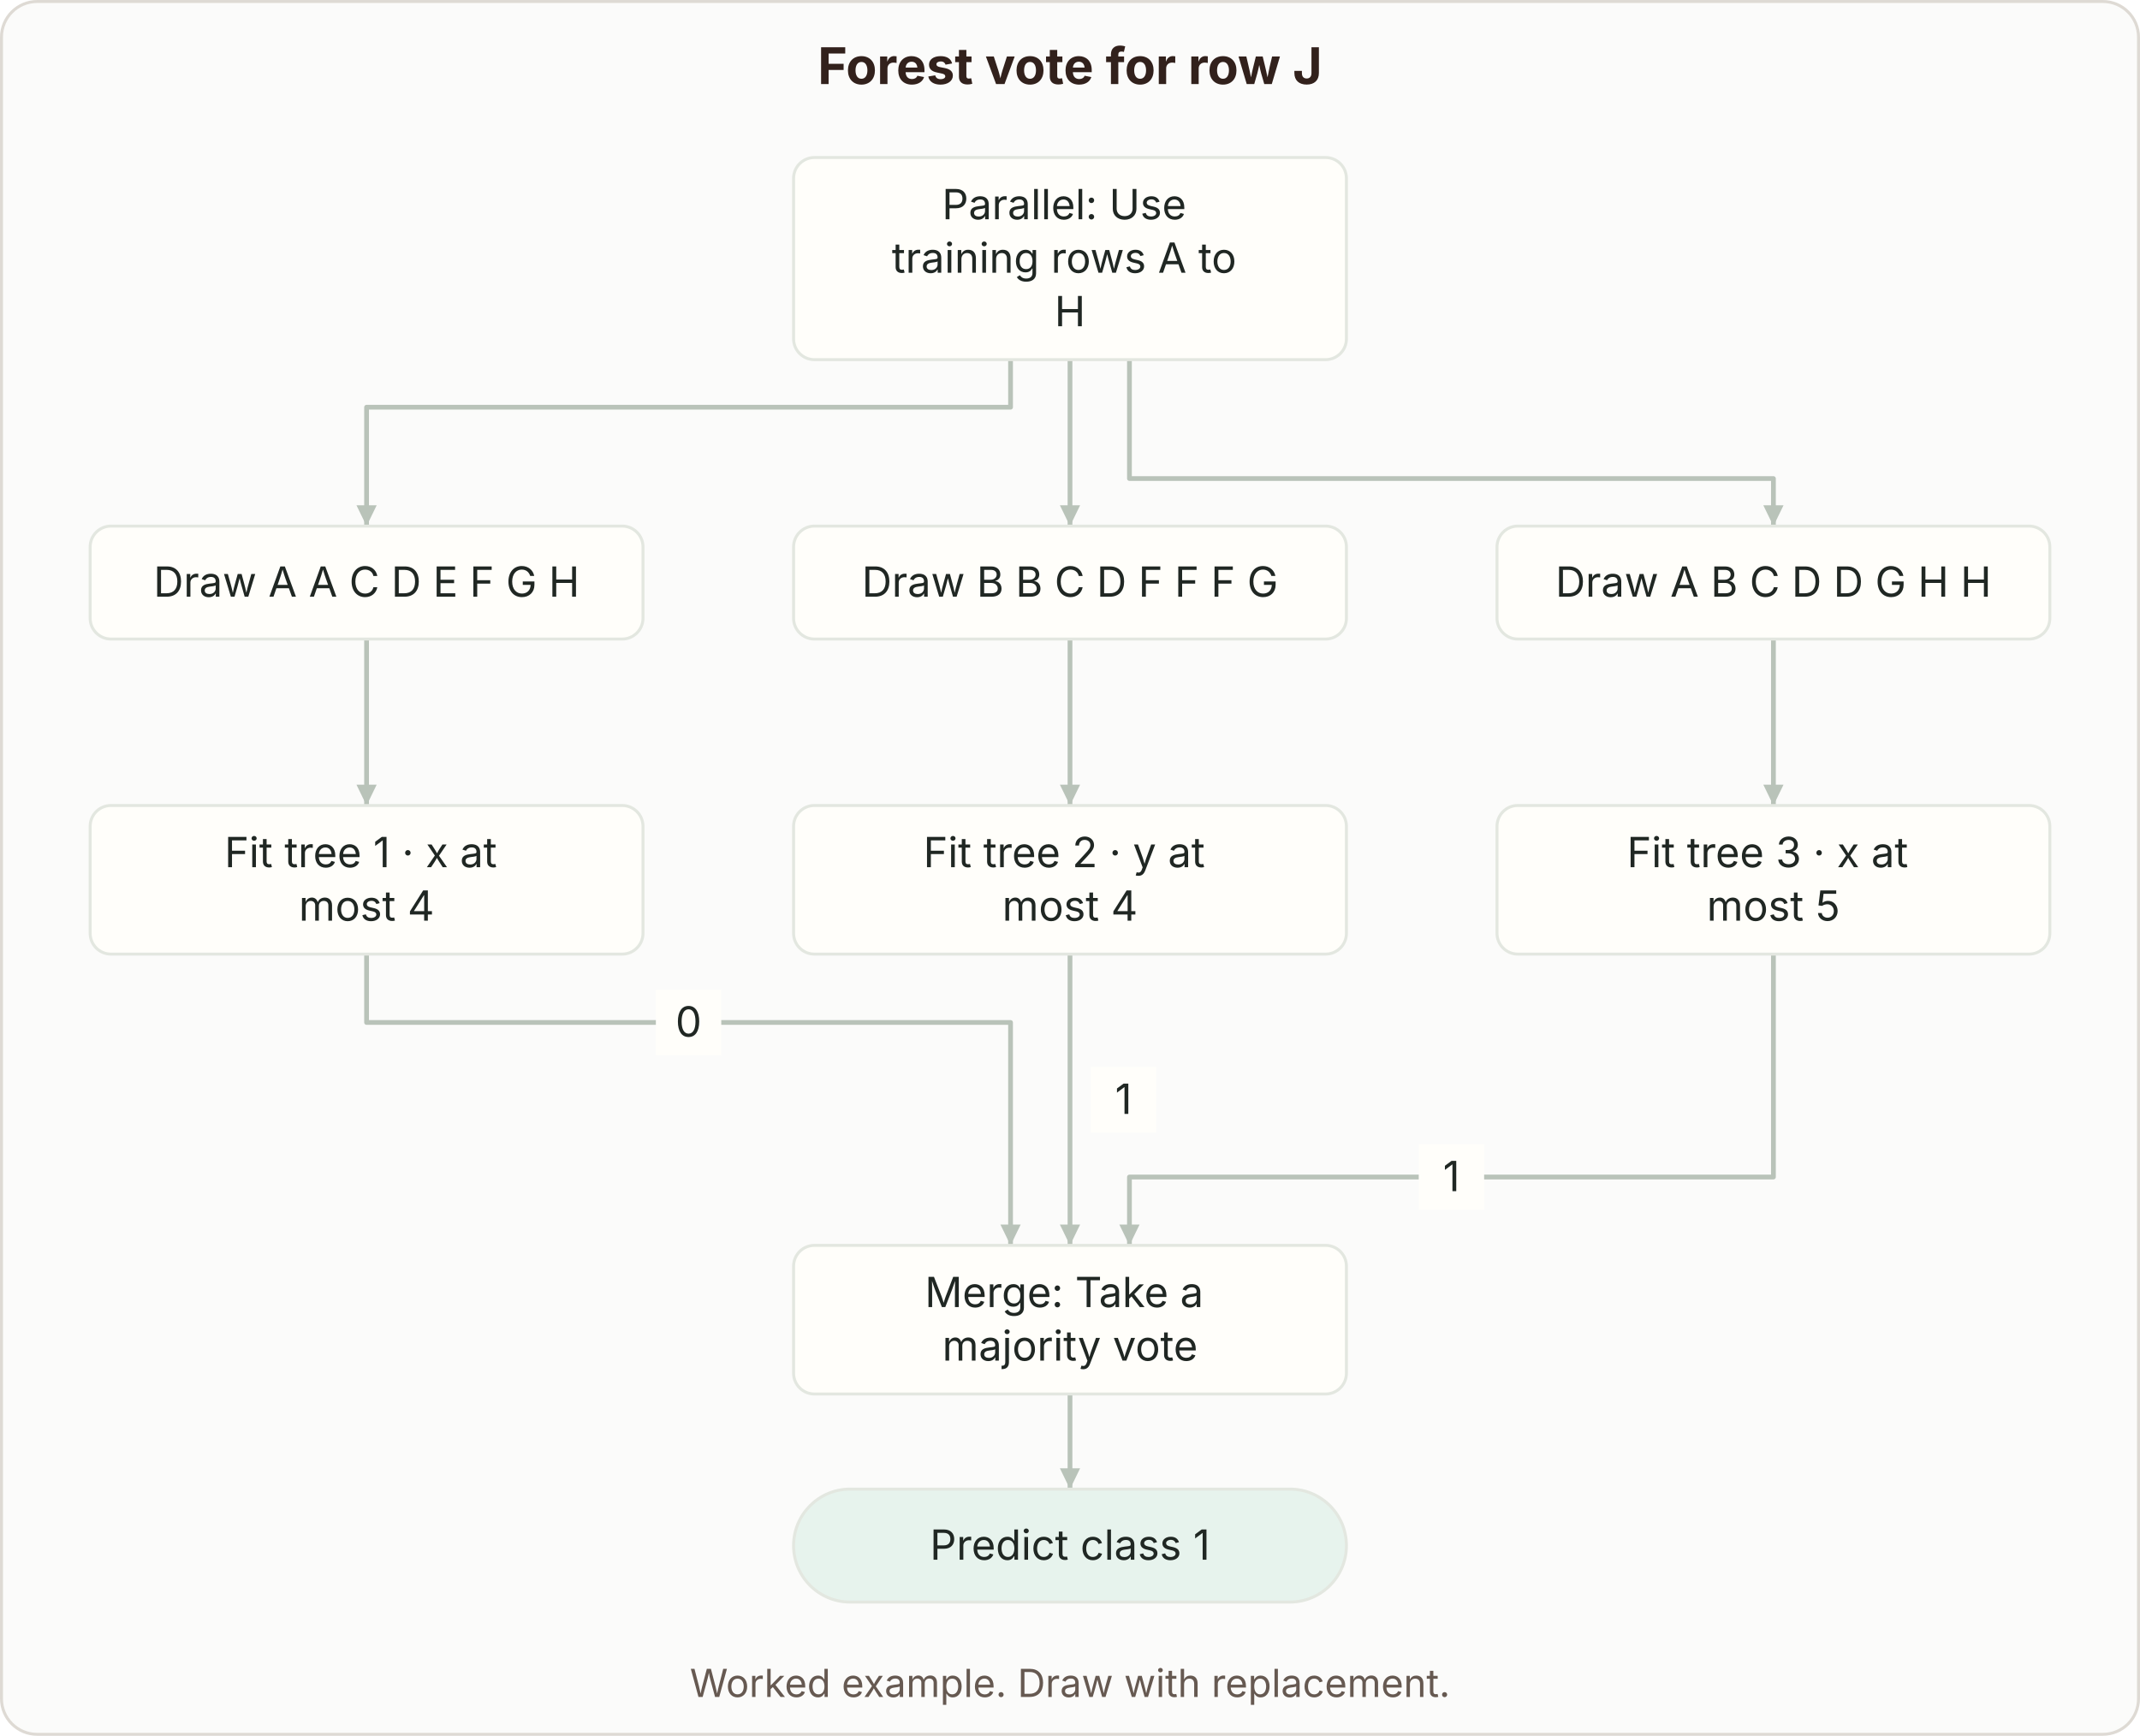
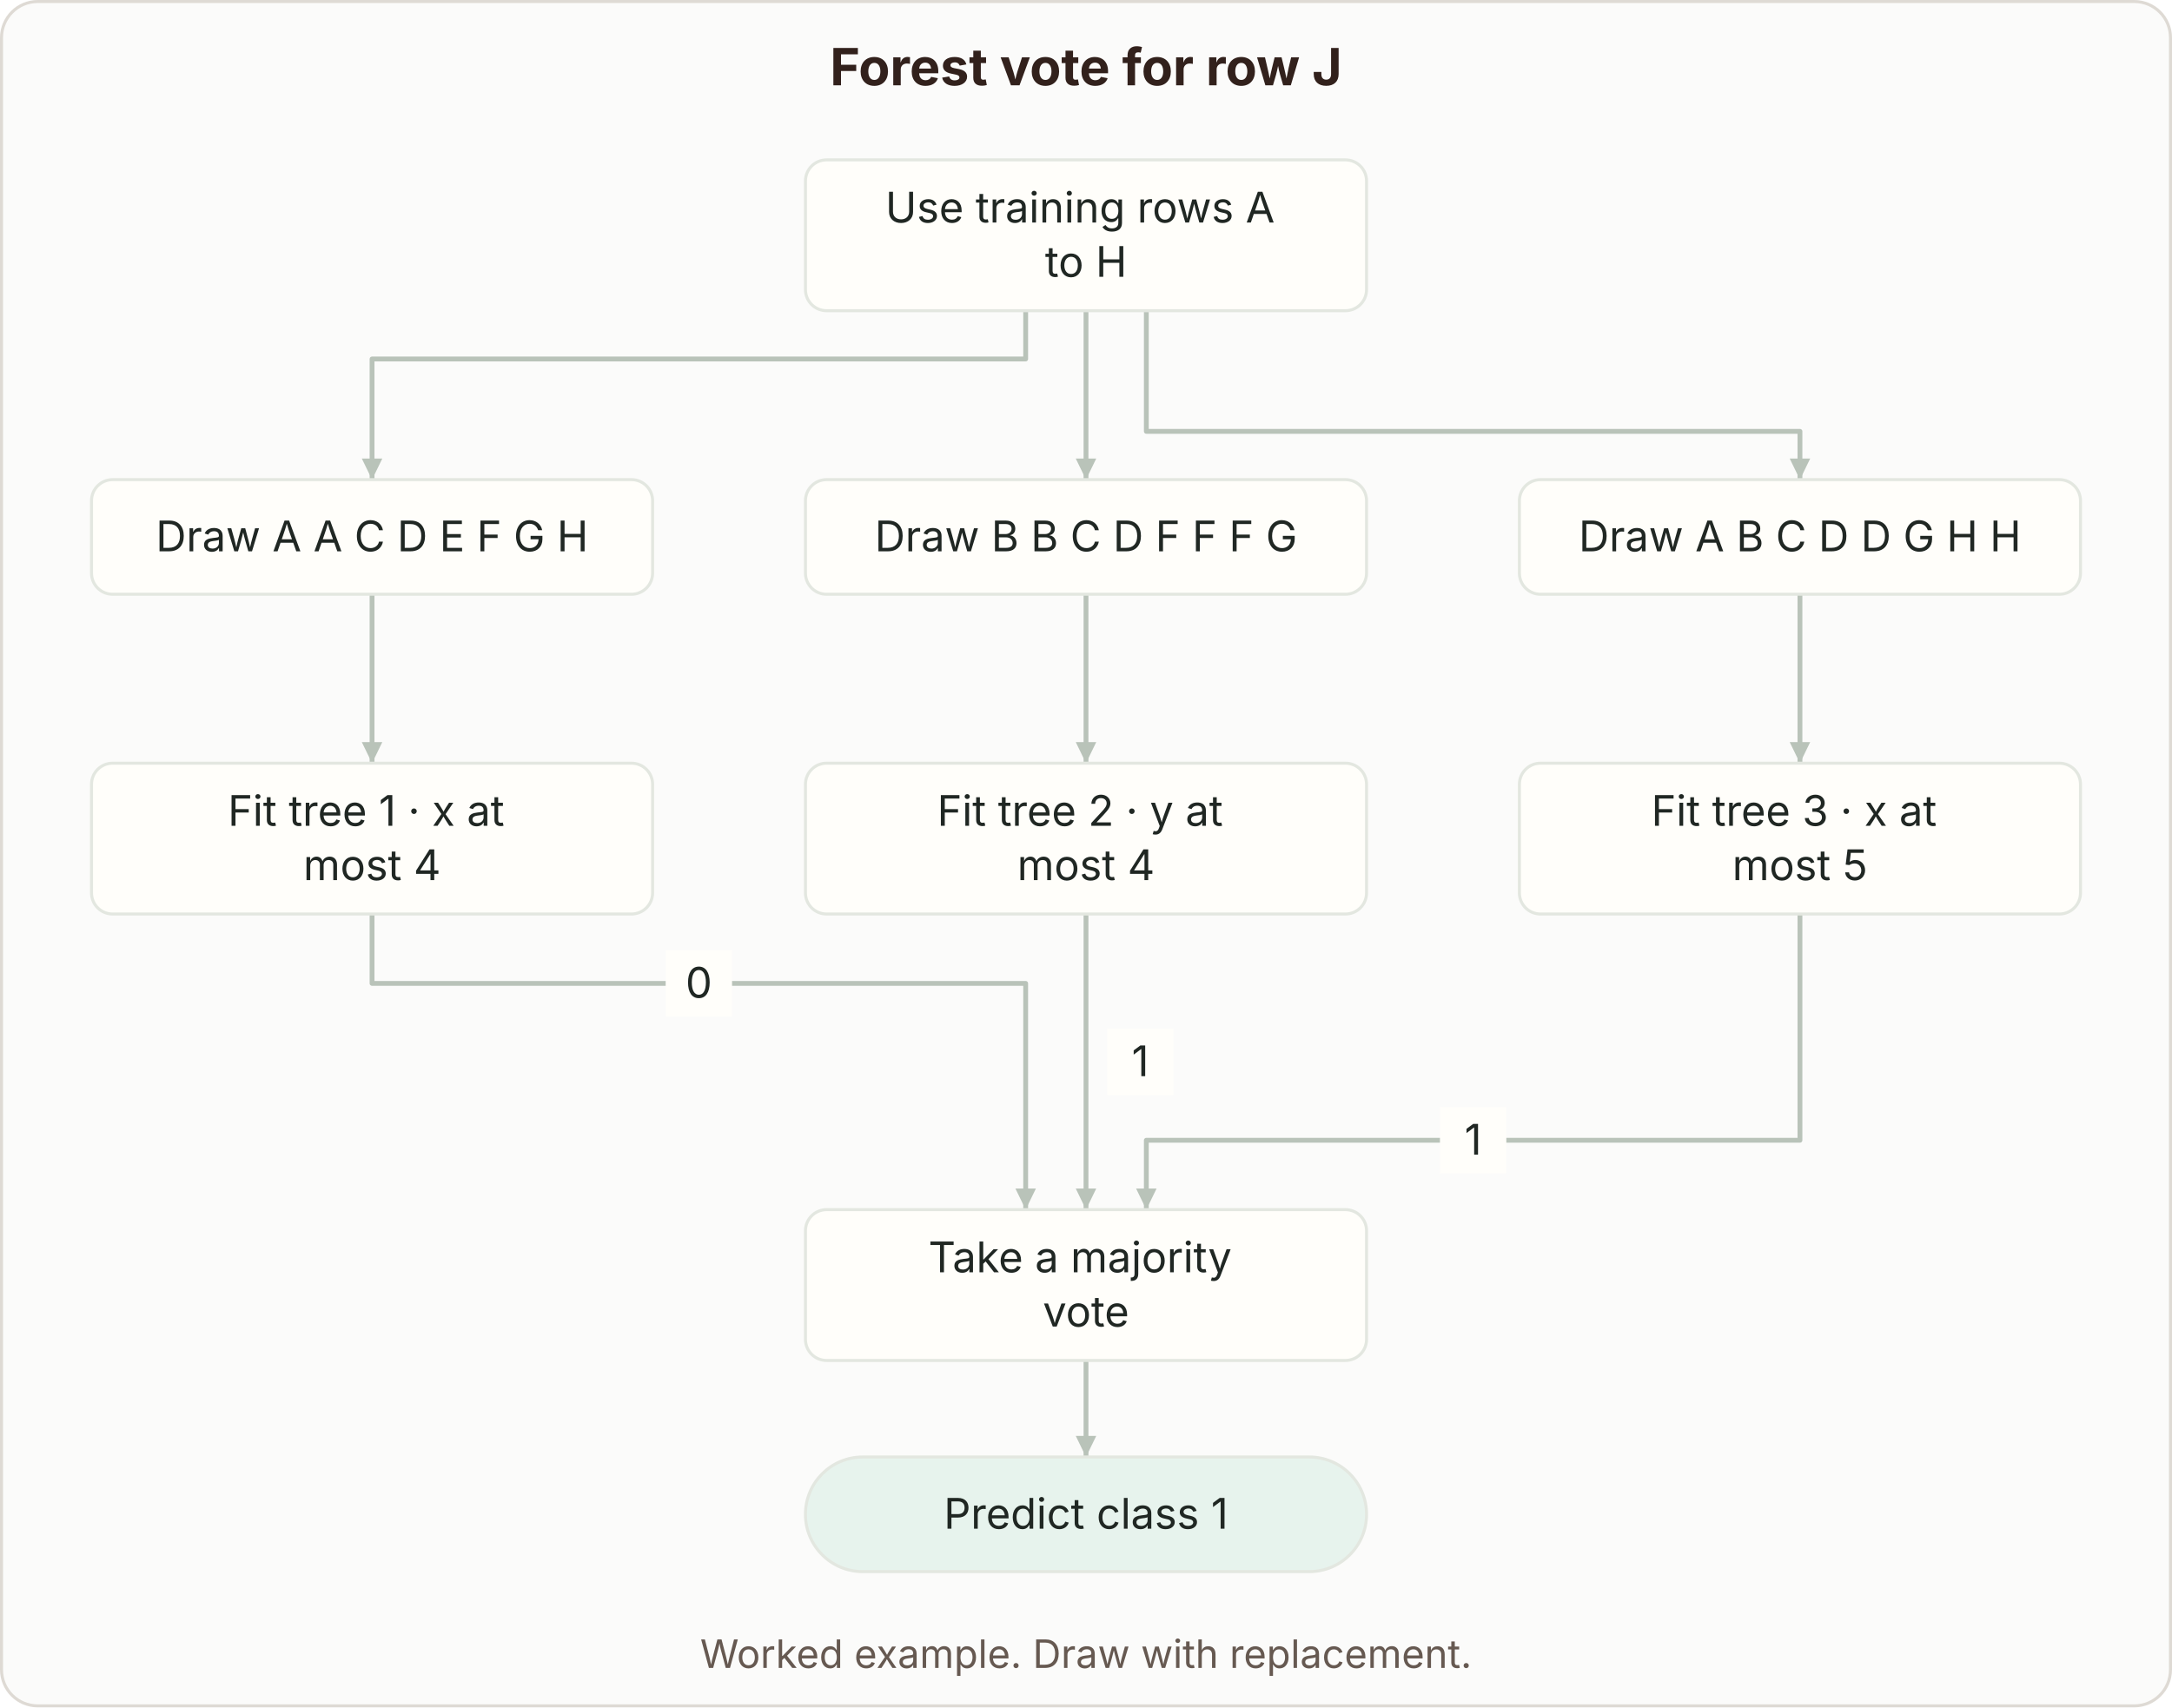
- <svg xmlns="http://www.w3.org/2000/svg" width="720" height="584" viewBox="0 0 720 584" role="img" aria-label="Forest vote for row J Use training rows A to H: simultaneous parallel routes Take a majority vote: merge incoming routes before continuing Use training rows A to H → Draw A A C D E F G H Draw A A C D E F G H → Fit tree 1 · x at most 4 Fit tree 1 · x at most 4 — 0 → Take a majority vote Use training rows A to H → Draw B B C D F F F G Draw B B C D F F F G → Fit tree 2 · y at most 4 Fit tree 2 · y at most 4 — 1 → Take a majority vote Use training rows A to H → Draw A B C D D G H H Draw A B C D D G H H → Fit tree 3 · x at most 5 Fit tree 3 · x at most 5 — 1 → Take a majority vote Take a majority vote → Predict class 1 Worked example. Draw with replacement." font-family="Inter, Liberation Sans, Arial, sans-serif" style="display:block;max-width:none;margin-inline:auto;--color-ink:#202723;--color-ink-2:#5d675f;--color-line:#e3e7e0;--viz-surface:#fffefa" data-tutor-diagram="flow">
-   <rect x="0.5" y="0.5" width="719" height="583" rx="12" fill="var(--viz-surface, #fbfbfa)" stroke="var(--color-line, #dedad4)" />
+ <svg xmlns="http://www.w3.org/2000/svg" width="720" height="566" viewBox="0 0 720 566" role="img" aria-label="Forest vote for row J Use training rows A to H: simultaneous parallel routes Take a majority vote: merge incoming routes before continuing Use training rows A to H → Draw A A C D E F G H Draw A A C D E F G H → Fit tree 1 · x at most 4 Fit tree 1 · x at most 4 — 0 → Take a majority vote Use training rows A to H → Draw B B C D F F F G Draw B B C D F F F G → Fit tree 2 · y at most 4 Fit tree 2 · y at most 4 — 1 → Take a majority vote Use training rows A to H → Draw A B C D D G H H Draw A B C D D G H H → Fit tree 3 · x at most 5 Fit tree 3 · x at most 5 — 1 → Take a majority vote Take a majority vote → Predict class 1 Worked example. Draw with replacement." font-family="Inter, Liberation Sans, Arial, sans-serif" style="display:block;max-width:none;margin-inline:auto;--color-ink:#202723;--color-ink-2:#5d675f;--color-line:#e3e7e0;--viz-surface:#fffefa" data-tutor-diagram="flow">
+   <rect x="0.5" y="0.5" width="719" height="565" rx="12" fill="var(--viz-surface, #fbfbfa)" stroke="var(--color-line, #dedad4)" />
  <text x="360" y="22.5" fill="var(--color-ink, #32211c)" font-size="17" font-weight="700" text-anchor="middle">
    <tspan x="360" y="28.28">Forest vote for row J</tspan>
  </text>
  <g transform="translate(0 39)">
    <g data-tutor-edge="s:a">
      <g>
-         <polyline points="340,82 340,98 123.333,98 123.333,138" fill="none" stroke="#b9c3b9" stroke-width="1.6" stroke-linecap="round" stroke-linejoin="round" />
-         <polygon points="123.333,138 119.933,131 126.733,131" fill="#b9c3b9" data-tutor-arrowhead="" />
+         <polyline points="340,64 340,80 123.333,80 123.333,120" fill="none" stroke="#b9c3b9" stroke-width="1.6" stroke-linecap="round" stroke-linejoin="round" />
+         <polygon points="123.333,120 119.933,113 126.733,113" fill="#b9c3b9" data-tutor-arrowhead="" />
      </g>
    </g>
    <g data-tutor-edge="a:d">
      <g>
-         <polyline points="123.333,176 123.333,192 123.333,192 123.333,232" fill="none" stroke="#b9c3b9" stroke-width="1.6" stroke-linecap="round" stroke-linejoin="round" />
-         <polygon points="123.333,232 119.933,225 126.733,225" fill="#b9c3b9" data-tutor-arrowhead="" />
+         <polyline points="123.333,158 123.333,174 123.333,174 123.333,214" fill="none" stroke="#b9c3b9" stroke-width="1.6" stroke-linecap="round" stroke-linejoin="round" />
+         <polygon points="123.333,214 119.933,207 126.733,207" fill="#b9c3b9" data-tutor-arrowhead="" />
      </g>
    </g>
    <g data-tutor-edge="d:v">
      <g>
-         <polyline points="123.333,282 123.333,305 340,305 340,380" fill="none" stroke="#b9c3b9" stroke-width="1.6" stroke-linecap="round" stroke-linejoin="round" />
-         <polygon points="340,380 336.6,373 343.4,373" fill="#b9c3b9" data-tutor-arrowhead="" />
+         <polyline points="123.333,264 123.333,287 340,287 340,362" fill="none" stroke="#b9c3b9" stroke-width="1.6" stroke-linecap="round" stroke-linejoin="round" />
+         <polygon points="340,362 336.6,355 343.4,355" fill="#b9c3b9" data-tutor-arrowhead="" />
      </g>
    </g>
    <g data-tutor-edge="s:b">
      <g>
-         <polyline points="360,82 360,110 360,110 360,138" fill="none" stroke="#b9c3b9" stroke-width="1.6" stroke-linecap="round" stroke-linejoin="round" />
-         <polygon points="360,138 356.6,131 363.4,131" fill="#b9c3b9" data-tutor-arrowhead="" />
+         <polyline points="360,64 360,92 360,92 360,120" fill="none" stroke="#b9c3b9" stroke-width="1.6" stroke-linecap="round" stroke-linejoin="round" />
+         <polygon points="360,120 356.6,113 363.4,113" fill="#b9c3b9" data-tutor-arrowhead="" />
      </g>
    </g>
    <g data-tutor-edge="b:e">
      <g>
-         <polyline points="360,176 360,204 360,204 360,232" fill="none" stroke="#b9c3b9" stroke-width="1.6" stroke-linecap="round" stroke-linejoin="round" />
-         <polygon points="360,232 356.6,225 363.4,225" fill="#b9c3b9" data-tutor-arrowhead="" />
+         <polyline points="360,158 360,186 360,186 360,214" fill="none" stroke="#b9c3b9" stroke-width="1.6" stroke-linecap="round" stroke-linejoin="round" />
+         <polygon points="360,214 356.6,207 363.4,207" fill="#b9c3b9" data-tutor-arrowhead="" />
      </g>
    </g>
    <g data-tutor-edge="e:v">
      <g>
-         <polyline points="360,282 360,331 360,331 360,380" fill="none" stroke="#b9c3b9" stroke-width="1.6" stroke-linecap="round" stroke-linejoin="round" />
-         <polygon points="360,380 356.6,373 363.4,373" fill="#b9c3b9" data-tutor-arrowhead="" />
+         <polyline points="360,264 360,313 360,313 360,362" fill="none" stroke="#b9c3b9" stroke-width="1.6" stroke-linecap="round" stroke-linejoin="round" />
+         <polygon points="360,362 356.6,355 363.4,355" fill="#b9c3b9" data-tutor-arrowhead="" />
      </g>
    </g>
    <g data-tutor-edge="s:c">
      <g>
-         <polyline points="380,82 380,122 596.667,122 596.667,138" fill="none" stroke="#b9c3b9" stroke-width="1.6" stroke-linecap="round" stroke-linejoin="round" />
-         <polygon points="596.667,138 593.267,131 600.067,131" fill="#b9c3b9" data-tutor-arrowhead="" />
+         <polyline points="380,64 380,104 596.667,104 596.667,120" fill="none" stroke="#b9c3b9" stroke-width="1.6" stroke-linecap="round" stroke-linejoin="round" />
+         <polygon points="596.667,120 593.267,113 600.067,113" fill="#b9c3b9" data-tutor-arrowhead="" />
      </g>
    </g>
    <g data-tutor-edge="c:f">
      <g>
-         <polyline points="596.667,176 596.667,216 596.667,216 596.667,232" fill="none" stroke="#b9c3b9" stroke-width="1.6" stroke-linecap="round" stroke-linejoin="round" />
-         <polygon points="596.667,232 593.267,225 600.067,225" fill="#b9c3b9" data-tutor-arrowhead="" />
+         <polyline points="596.667,158 596.667,198 596.667,198 596.667,214" fill="none" stroke="#b9c3b9" stroke-width="1.6" stroke-linecap="round" stroke-linejoin="round" />
+         <polygon points="596.667,214 593.267,207 600.067,207" fill="#b9c3b9" data-tutor-arrowhead="" />
      </g>
    </g>
    <g data-tutor-edge="f:v">
      <g>
-         <polyline points="596.667,282 596.667,357 380,357 380,380" fill="none" stroke="#b9c3b9" stroke-width="1.6" stroke-linecap="round" stroke-linejoin="round" />
-         <polygon points="380,380 376.6,373 383.4,373" fill="#b9c3b9" data-tutor-arrowhead="" />
+         <polyline points="596.667,264 596.667,339 380,339 380,362" fill="none" stroke="#b9c3b9" stroke-width="1.6" stroke-linecap="round" stroke-linejoin="round" />
+         <polygon points="380,362 376.6,355 383.4,355" fill="#b9c3b9" data-tutor-arrowhead="" />
      </g>
    </g>
    <g data-tutor-edge="v:w">
      <g>
-         <polyline points="360,430 360,446 360,446 360,462" fill="none" stroke="#b9c3b9" stroke-width="1.6" stroke-linecap="round" stroke-linejoin="round" />
-         <polygon points="360,462 356.6,455 363.4,455" fill="#b9c3b9" data-tutor-arrowhead="" />
+         <polyline points="360,412 360,428 360,428 360,444" fill="none" stroke="#b9c3b9" stroke-width="1.6" stroke-linecap="round" stroke-linejoin="round" />
+         <polygon points="360,444 356.6,437 363.4,437" fill="#b9c3b9" data-tutor-arrowhead="" />
      </g>
    </g>
    <g>
-       <rect x="220.667" y="294" width="22" height="22" fill="#fffefa" />
-       <text x="231.667" y="305" fill="#202723" font-size="14" font-weight="400" text-anchor="middle">
-         <tspan x="231.667" y="309.76">0</tspan>
+       <rect x="220.667" y="276" width="22" height="22" fill="#fffefa" />
+       <text x="231.667" y="287" fill="#202723" font-size="14" font-weight="400" text-anchor="middle">
+         <tspan x="231.667" y="291.76">0</tspan>
      </text>
    </g>
    <g>
-       <rect x="367" y="320" width="22" height="22" fill="#fffefa" />
-       <text x="378" y="331" fill="#202723" font-size="14" font-weight="400" text-anchor="middle">
-         <tspan x="378" y="335.76">1</tspan>
+       <rect x="367" y="302" width="22" height="22" fill="#fffefa" />
+       <text x="378" y="313" fill="#202723" font-size="14" font-weight="400" text-anchor="middle">
+         <tspan x="378" y="317.76">1</tspan>
      </text>
    </g>
    <g>
-       <rect x="477.333" y="346" width="22" height="22" fill="#fffefa" />
-       <text x="488.333" y="357" fill="#202723" font-size="14" font-weight="400" text-anchor="middle">
-         <tspan x="488.333" y="361.76">1</tspan>
+       <rect x="477.333" y="328" width="22" height="22" fill="#fffefa" />
+       <text x="488.333" y="339" fill="#202723" font-size="14" font-weight="400" text-anchor="middle">
+         <tspan x="488.333" y="343.76">1</tspan>
      </text>
    </g>
    <g data-tutor-node="s" data-tutor-role="fork">
-       <rect x="267" y="14" width="186" height="68" rx="7" fill="#fffefa" stroke="#e3e7e0" stroke-width="1" />
-       <text x="360" y="48" fill="#202723" font-size="14" font-weight="400" text-anchor="middle">
-         <tspan x="360" y="34.76">Parallel: Use</tspan>
-         <tspan x="360" y="52.76">training rows A to</tspan>
-         <tspan x="360" y="70.76">H</tspan>
+       <rect x="267" y="14" width="186" height="50" rx="7" fill="#fffefa" stroke="#e3e7e0" stroke-width="1" />
+       <text x="360" y="39" fill="#202723" font-size="14" font-weight="400" text-anchor="middle">
+         <tspan x="360" y="34.76">Use training rows A</tspan>
+         <tspan x="360" y="52.76">to H</tspan>
      </text>
    </g>
    <g data-tutor-node="a" data-tutor-role="process">
-       <rect x="30.333" y="138" width="186" height="38" rx="7" fill="#fffefa" stroke="#e3e7e0" stroke-width="1" />
-       <text x="123.333" y="157" fill="#202723" font-size="14" font-weight="400" text-anchor="middle">
-         <tspan x="123.333" y="161.76">Draw A A C D E F G H</tspan>
+       <rect x="30.333" y="120" width="186" height="38" rx="7" fill="#fffefa" stroke="#e3e7e0" stroke-width="1" />
+       <text x="123.333" y="139" fill="#202723" font-size="14" font-weight="400" text-anchor="middle">
+         <tspan x="123.333" y="143.76">Draw A A C D E F G H</tspan>
      </text>
    </g>
    <g data-tutor-node="b" data-tutor-role="process">
-       <rect x="267" y="138" width="186" height="38" rx="7" fill="#fffefa" stroke="#e3e7e0" stroke-width="1" />
-       <text x="360" y="157" fill="#202723" font-size="14" font-weight="400" text-anchor="middle">
-         <tspan x="360" y="161.76">Draw B B C D F F F G</tspan>
+       <rect x="267" y="120" width="186" height="38" rx="7" fill="#fffefa" stroke="#e3e7e0" stroke-width="1" />
+       <text x="360" y="139" fill="#202723" font-size="14" font-weight="400" text-anchor="middle">
+         <tspan x="360" y="143.76">Draw B B C D F F F G</tspan>
      </text>
    </g>
    <g data-tutor-node="c" data-tutor-role="process">
-       <rect x="503.667" y="138" width="186" height="38" rx="7" fill="#fffefa" stroke="#e3e7e0" stroke-width="1" />
-       <text x="596.667" y="157" fill="#202723" font-size="14" font-weight="400" text-anchor="middle">
-         <tspan x="596.667" y="161.76">Draw A B C D D G H H</tspan>
+       <rect x="503.667" y="120" width="186" height="38" rx="7" fill="#fffefa" stroke="#e3e7e0" stroke-width="1" />
+       <text x="596.667" y="139" fill="#202723" font-size="14" font-weight="400" text-anchor="middle">
+         <tspan x="596.667" y="143.76">Draw A B C D D G H H</tspan>
      </text>
    </g>
    <g data-tutor-node="d" data-tutor-role="process">
-       <rect x="30.333" y="232" width="186" height="50" rx="7" fill="#fffefa" stroke="#e3e7e0" stroke-width="1" />
-       <text x="123.333" y="257" fill="#202723" font-size="14" font-weight="400" text-anchor="middle">
-         <tspan x="123.333" y="252.76">Fit tree 1 · x at</tspan>
-         <tspan x="123.333" y="270.76">most 4</tspan>
+       <rect x="30.333" y="214" width="186" height="50" rx="7" fill="#fffefa" stroke="#e3e7e0" stroke-width="1" />
+       <text x="123.333" y="239" fill="#202723" font-size="14" font-weight="400" text-anchor="middle">
+         <tspan x="123.333" y="234.76">Fit tree 1 · x at</tspan>
+         <tspan x="123.333" y="252.76">most 4</tspan>
      </text>
    </g>
    <g data-tutor-node="e" data-tutor-role="process">
-       <rect x="267" y="232" width="186" height="50" rx="7" fill="#fffefa" stroke="#e3e7e0" stroke-width="1" />
-       <text x="360" y="257" fill="#202723" font-size="14" font-weight="400" text-anchor="middle">
-         <tspan x="360" y="252.76">Fit tree 2 · y at</tspan>
-         <tspan x="360" y="270.76">most 4</tspan>
+       <rect x="267" y="214" width="186" height="50" rx="7" fill="#fffefa" stroke="#e3e7e0" stroke-width="1" />
+       <text x="360" y="239" fill="#202723" font-size="14" font-weight="400" text-anchor="middle">
+         <tspan x="360" y="234.76">Fit tree 2 · y at</tspan>
+         <tspan x="360" y="252.76">most 4</tspan>
      </text>
    </g>
    <g data-tutor-node="f" data-tutor-role="process">
-       <rect x="503.667" y="232" width="186" height="50" rx="7" fill="#fffefa" stroke="#e3e7e0" stroke-width="1" />
-       <text x="596.667" y="257" fill="#202723" font-size="14" font-weight="400" text-anchor="middle">
-         <tspan x="596.667" y="252.76">Fit tree 3 · x at</tspan>
-         <tspan x="596.667" y="270.76">most 5</tspan>
+       <rect x="503.667" y="214" width="186" height="50" rx="7" fill="#fffefa" stroke="#e3e7e0" stroke-width="1" />
+       <text x="596.667" y="239" fill="#202723" font-size="14" font-weight="400" text-anchor="middle">
+         <tspan x="596.667" y="234.76">Fit tree 3 · x at</tspan>
+         <tspan x="596.667" y="252.76">most 5</tspan>
      </text>
    </g>
    <g data-tutor-node="v" data-tutor-role="merge">
-       <rect x="267" y="380" width="186" height="50" rx="7" fill="#fffefa" stroke="#e3e7e0" stroke-width="1" />
-       <text x="360" y="405" fill="#202723" font-size="14" font-weight="400" text-anchor="middle">
-         <tspan x="360" y="400.76">Merge: Take a</tspan>
-         <tspan x="360" y="418.76">majority vote</tspan>
+       <rect x="267" y="362" width="186" height="50" rx="7" fill="#fffefa" stroke="#e3e7e0" stroke-width="1" />
+       <text x="360" y="387" fill="#202723" font-size="14" font-weight="400" text-anchor="middle">
+         <tspan x="360" y="382.76">Take a majority</tspan>
+         <tspan x="360" y="400.76">vote</tspan>
      </text>
    </g>
    <g data-tutor-node="w" data-tutor-role="outcome">
-       <rect x="267" y="462" width="186" height="38" rx="19" fill="#e7f3ed" stroke="#e3e7e0" stroke-width="1" />
-       <text x="360" y="481" fill="#202723" font-size="14" font-weight="400" text-anchor="middle">
-         <tspan x="360" y="485.76">Predict class 1</tspan>
+       <rect x="267" y="444" width="186" height="38" rx="19" fill="#e7f3ed" stroke="#e3e7e0" stroke-width="1" />
+       <text x="360" y="463" fill="#202723" font-size="14" font-weight="400" text-anchor="middle">
+         <tspan x="360" y="467.76">Predict class 1</tspan>
      </text>
    </g>
  </g>
-   <text x="360" y="566.5" fill="var(--color-ink-2, #665951)" font-size="13" font-weight="400" text-anchor="middle">
-     <tspan x="360" y="570.92">Worked example. Draw with replacement.</tspan>
+   <text x="360" y="548.5" fill="var(--color-ink-2, #665951)" font-size="13" font-weight="400" text-anchor="middle">
+     <tspan x="360" y="552.92">Worked example. Draw with replacement.</tspan>
  </text>
</svg>
